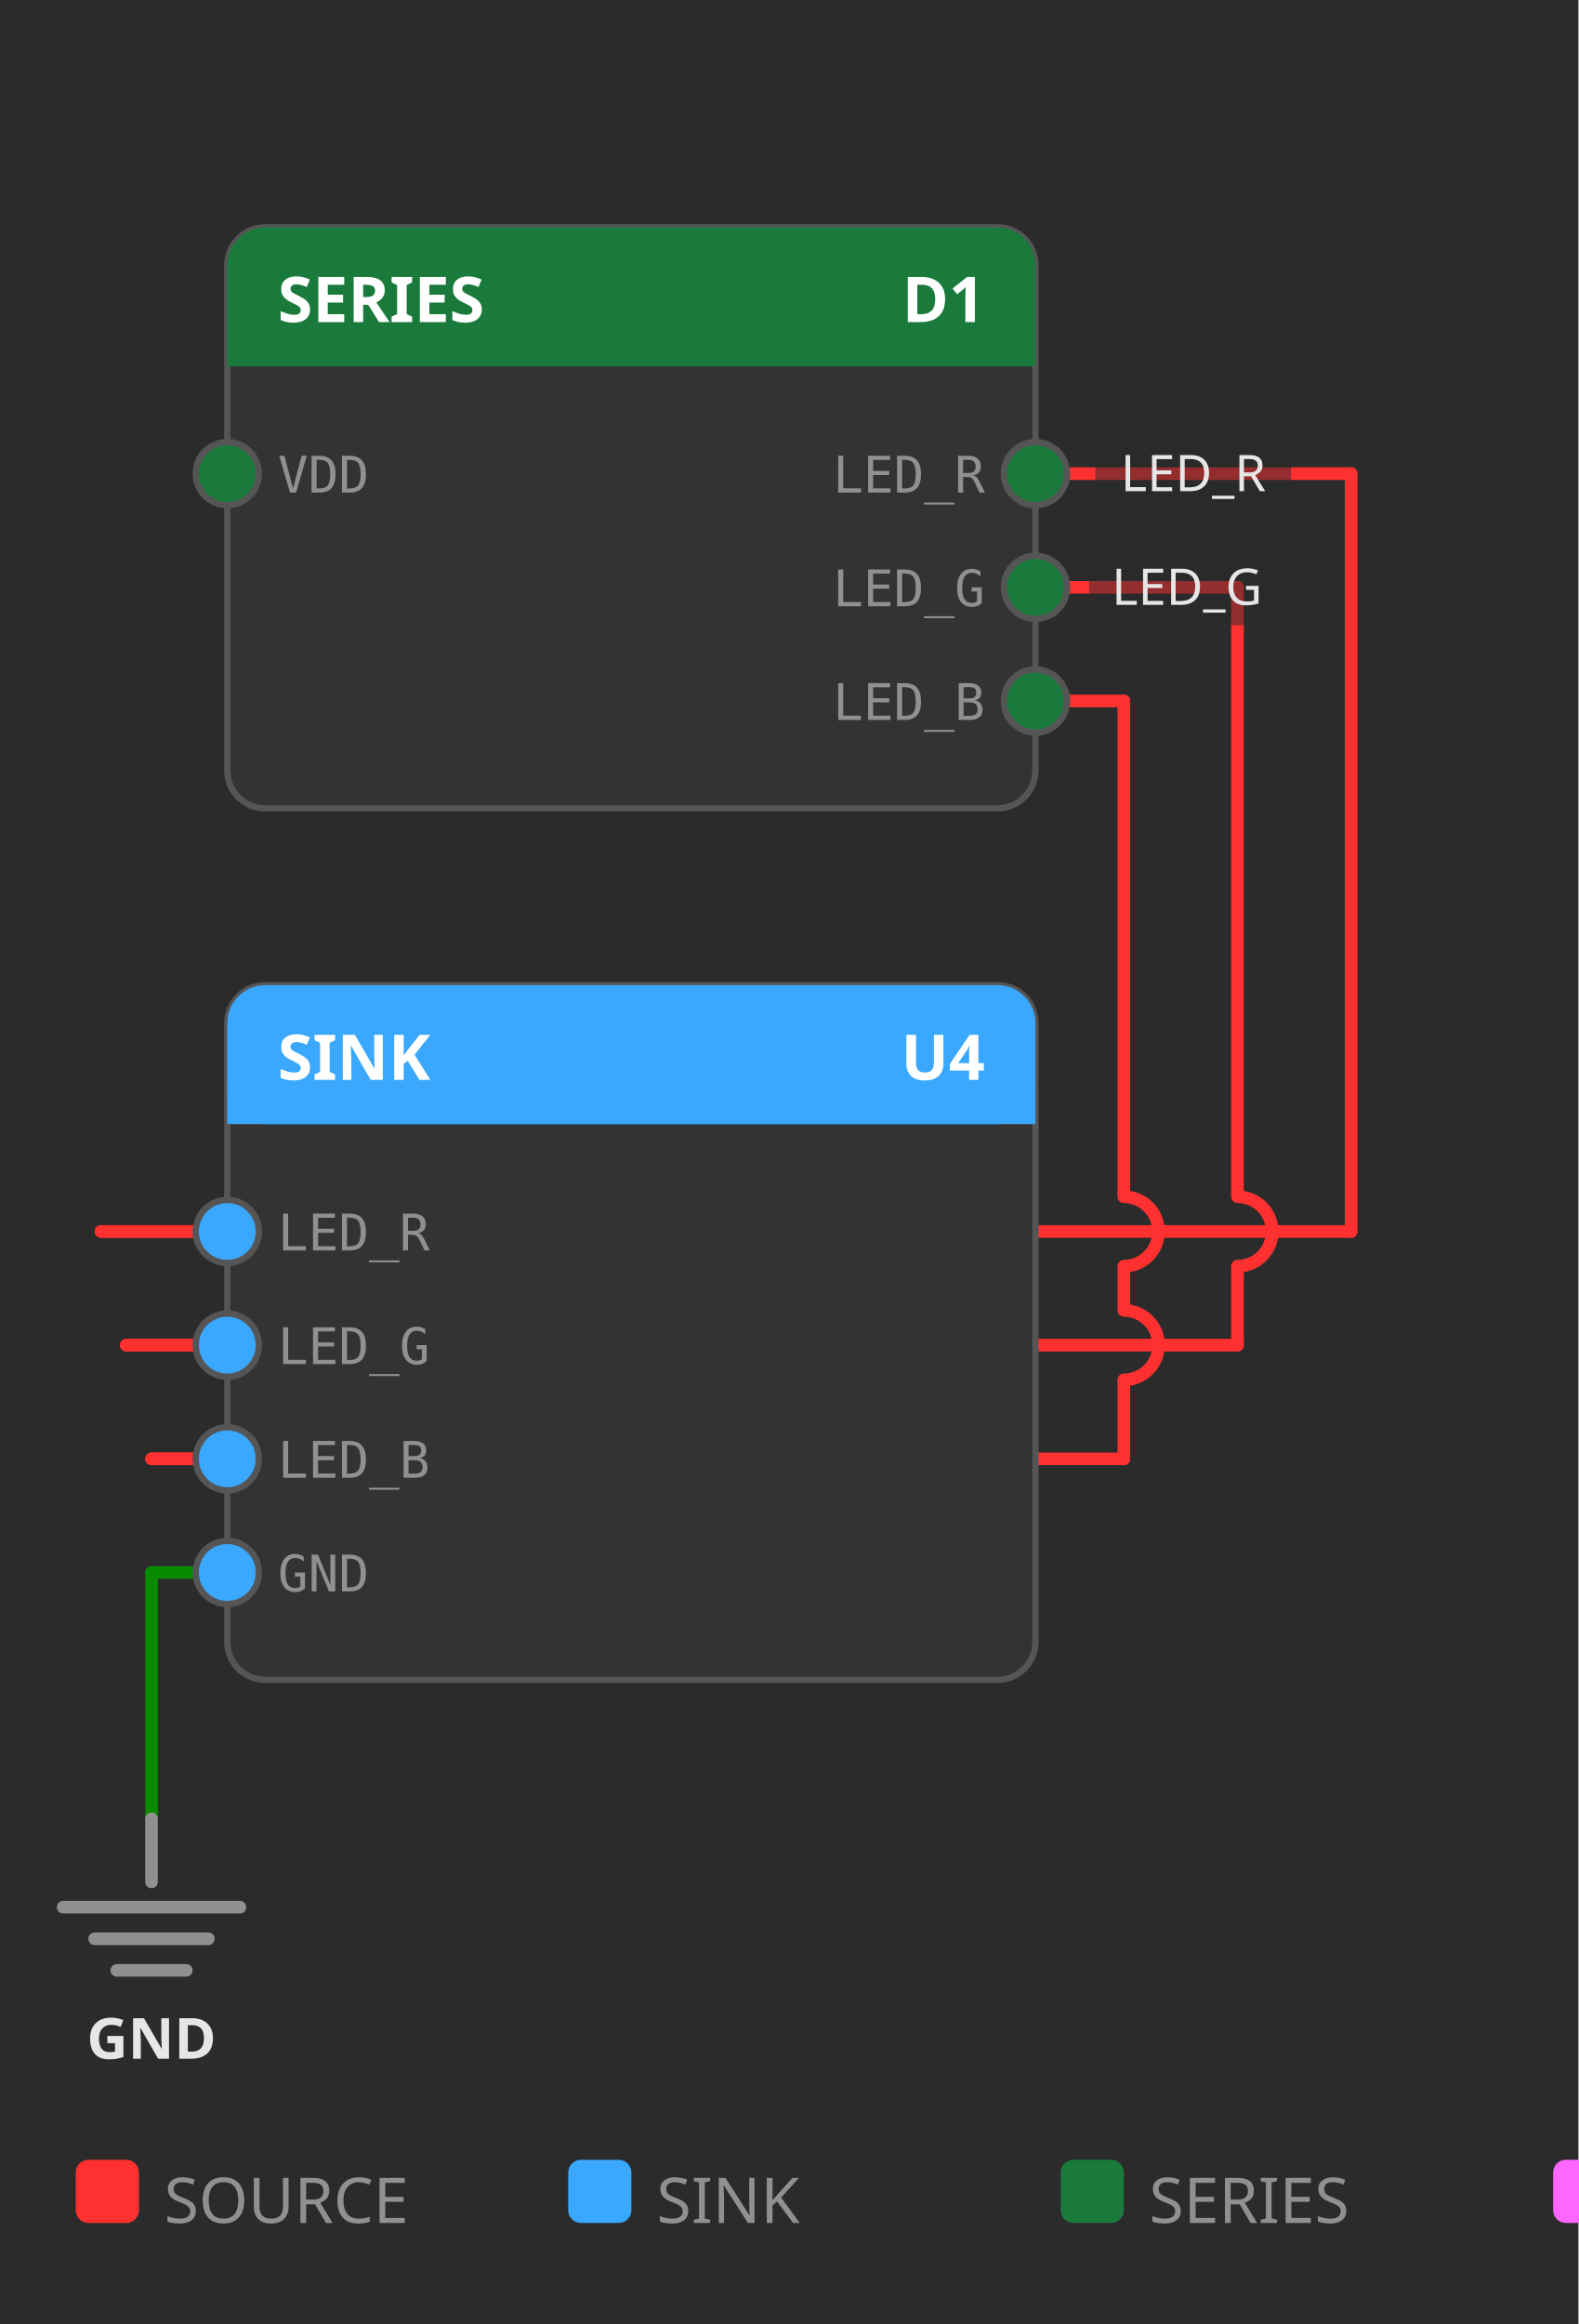
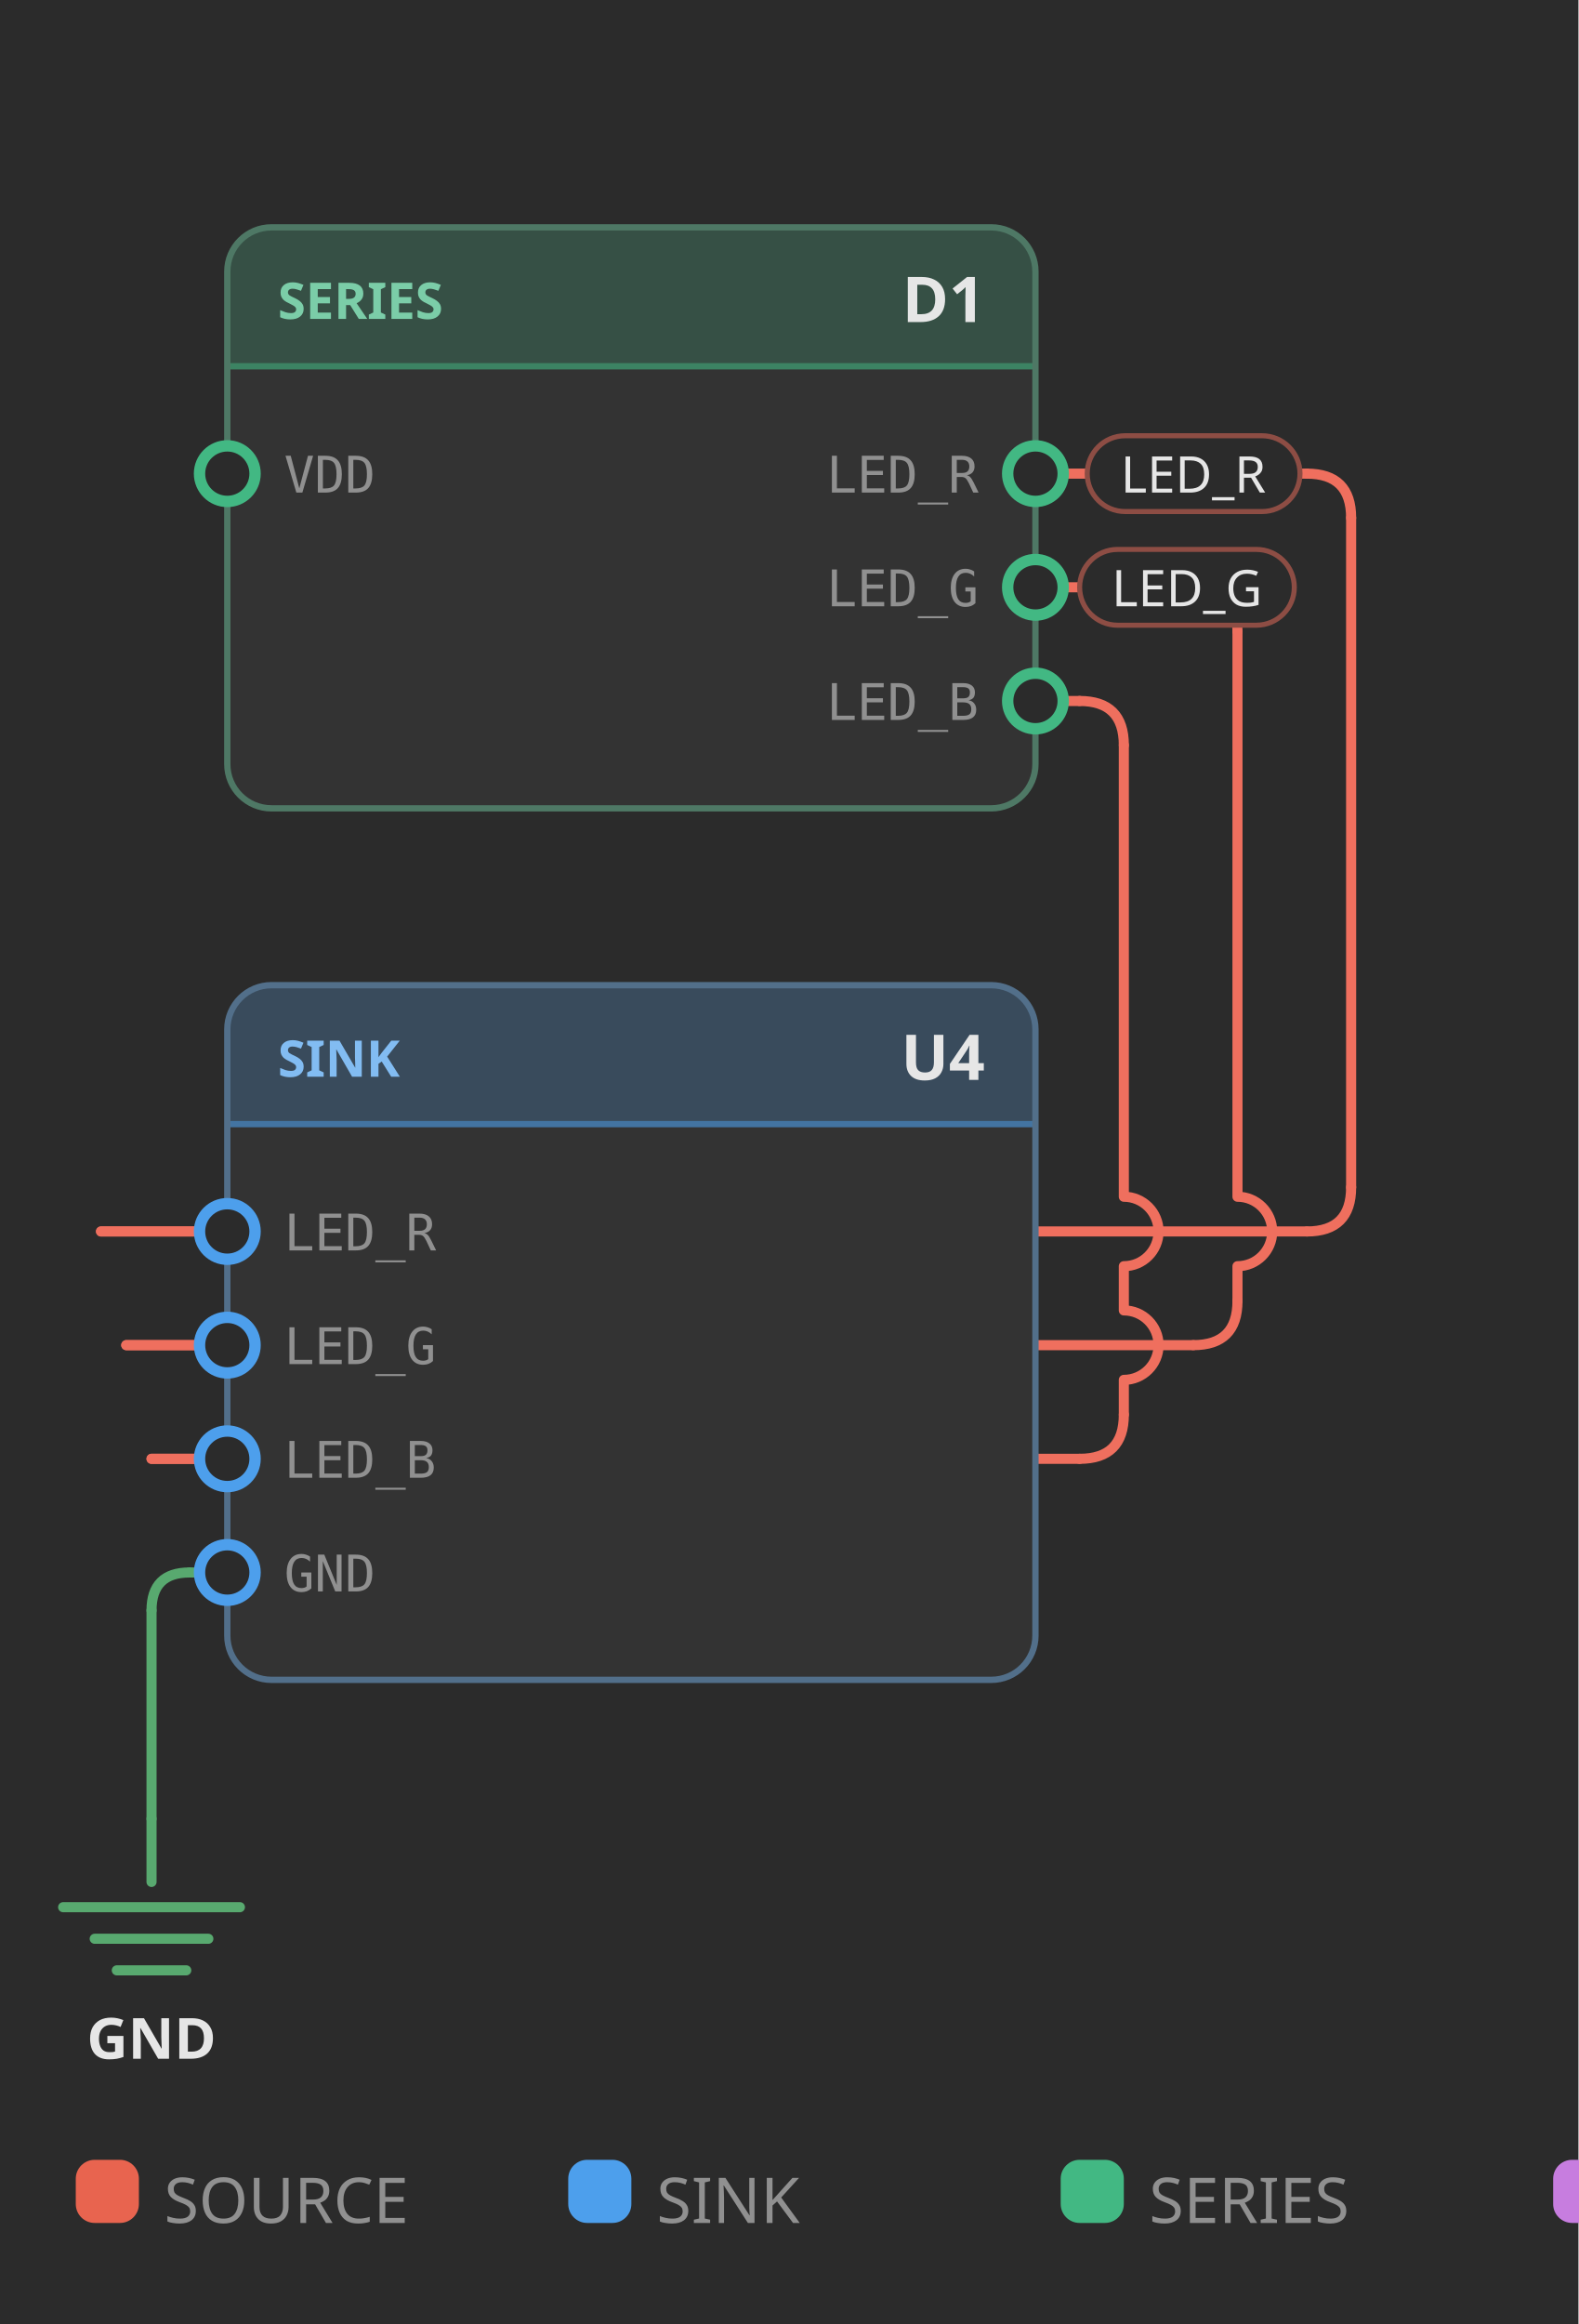
<svg xmlns="http://www.w3.org/2000/svg" width="250" height="368" viewBox="0 0 250 368">
  <rect width="100%" height="100%" fill="#2b2b2b" />
-   <line x1="164" y1="111" x2="178" y2="111" stroke="#ff3030" stroke-width="2" stroke-linecap="round" />
-   <line x1="24" y1="231" x2="178" y2="231" stroke="#ff3030" stroke-width="2" stroke-linecap="round" />
-   <line x1="24" y1="231" x2="36" y2="231" stroke="#ff3030" stroke-width="2" stroke-linecap="round" />
-   <line x1="164" y1="93" x2="196" y2="93" stroke="#ff3030" stroke-width="2" stroke-linecap="round" />
-   <line x1="20" y1="213" x2="196" y2="213" stroke="#ff3030" stroke-width="2" stroke-linecap="round" />
-   <line x1="20" y1="213" x2="36" y2="213" stroke="#ff3030" stroke-width="2" stroke-linecap="round" />
-   <line x1="164" y1="75" x2="214" y2="75" stroke="#ff3030" stroke-width="2" stroke-linecap="round" />
-   <line x1="16" y1="195" x2="214" y2="195" stroke="#ff3030" stroke-width="2" stroke-linecap="round" />
-   <line x1="16" y1="195" x2="36" y2="195" stroke="#ff3030" stroke-width="2" stroke-linecap="round" />
-   <line x1="24" y1="249" x2="36" y2="249" stroke="#088b00" stroke-width="2" stroke-linecap="round" />
-   <path d="M 178,111 V 189.5 A 5.5,5.5 0 0 1 178,200.5 V 207.5 A 5.5,5.5 0 0 1 178,218.5 V 231" fill="none" stroke="#ff3030" stroke-width="2" stroke-linecap="round" stroke-linejoin="round" />
-   <path d="M 196,93 V 189.5 A 5.5,5.5 0 0 1 196,200.5 V 213" fill="none" stroke="#ff3030" stroke-width="2" stroke-linecap="round" stroke-linejoin="round" />
-   <path d="M 214,75 V 195" fill="none" stroke="#ff3030" stroke-width="2" stroke-linecap="round" stroke-linejoin="round" />
-   <path d="M 24,249 V 288" fill="none" stroke="#088b00" stroke-width="2" stroke-linecap="round" stroke-linejoin="round" />
-   <line x1="24" y1="288" x2="24" y2="298" stroke="#909090" stroke-width="2" stroke-linecap="round" />
-   <line x1="10" y1="302" x2="38" y2="302" stroke="#909090" stroke-width="2" stroke-linecap="round" />
-   <line x1="15" y1="307" x2="33" y2="307" stroke="#909090" stroke-width="2" stroke-linecap="round" />
-   <line x1="18.5" y1="312" x2="29.5" y2="312" stroke="#909090" stroke-width="2" stroke-linecap="round" />
+   <path d="M 164,111 H 171" fill="none" stroke="#ef6f5e" stroke-width="1.6" stroke-linecap="round" stroke-linejoin="round" />
+   <path d="M 24,231 H 171" fill="none" stroke="#ef6f5e" stroke-width="1.6" stroke-linecap="round" stroke-linejoin="round" />
+   <path d="M 24,231 H 36" fill="none" stroke="#ef6f5e" stroke-width="1.6" stroke-linecap="round" stroke-linejoin="round" />
+   <path d="M 164,93 H 189" fill="none" stroke="#ef6f5e" stroke-width="1.6" stroke-linecap="round" stroke-linejoin="round" />
+   <path d="M 20,213 H 189" fill="none" stroke="#ef6f5e" stroke-width="1.6" stroke-linecap="round" stroke-linejoin="round" />
+   <path d="M 20,213 H 36" fill="none" stroke="#ef6f5e" stroke-width="1.6" stroke-linecap="round" stroke-linejoin="round" />
+   <path d="M 164,75 H 207" fill="none" stroke="#ef6f5e" stroke-width="1.6" stroke-linecap="round" stroke-linejoin="round" />
+   <path d="M 16,195 H 207" fill="none" stroke="#ef6f5e" stroke-width="1.6" stroke-linecap="round" stroke-linejoin="round" />
+   <path d="M 16,195 H 36" fill="none" stroke="#ef6f5e" stroke-width="1.6" stroke-linecap="round" stroke-linejoin="round" />
+   <path d="M 30,249 H 36" fill="none" stroke="#58a96f" stroke-width="1.6" stroke-linecap="round" stroke-linejoin="round" />
+   <path d="M 178,118 V 189.5 A 5.5,5.5 0 0 1 178,200.5 V 207.5 A 5.5,5.5 0 0 1 178,218.5 V 224" fill="none" stroke="#ef6f5e" stroke-width="1.6" stroke-linecap="round" stroke-linejoin="round" />
+   <path d="M 196,100 V 189.5 A 5.5,5.5 0 0 1 196,200.5 V 206" fill="none" stroke="#ef6f5e" stroke-width="1.6" stroke-linecap="round" stroke-linejoin="round" />
+   <path d="M 214,82 V 188" fill="none" stroke="#ef6f5e" stroke-width="1.6" stroke-linecap="round" stroke-linejoin="round" />
+   <path d="M 24,255 V 288" fill="none" stroke="#58a96f" stroke-width="1.6" stroke-linecap="round" stroke-linejoin="round" />
+   <path d="M 171,111 Q 178,111 178,118" fill="none" stroke="#ef6f5e" stroke-width="1.6" stroke-linecap="round" stroke-linejoin="round" />
+   <path d="M 171,231 Q 178,231 178,224" fill="none" stroke="#ef6f5e" stroke-width="1.6" stroke-linecap="round" stroke-linejoin="round" />
+   <path d="M 189,93 Q 196,93 196,100" fill="none" stroke="#ef6f5e" stroke-width="1.6" stroke-linecap="round" stroke-linejoin="round" />
+   <path d="M 189,213 Q 196,213 196,206" fill="none" stroke="#ef6f5e" stroke-width="1.6" stroke-linecap="round" stroke-linejoin="round" />
+   <path d="M 207,75 Q 214,75 214,82" fill="none" stroke="#ef6f5e" stroke-width="1.6" stroke-linecap="round" stroke-linejoin="round" />
+   <path d="M 207,195 Q 214,195 214,188" fill="none" stroke="#ef6f5e" stroke-width="1.6" stroke-linecap="round" stroke-linejoin="round" />
+   <path d="M 30,249 Q 24,249 24,255" fill="none" stroke="#58a96f" stroke-width="1.6" stroke-linecap="round" stroke-linejoin="round" />
+   <line x1="24" y1="288" x2="24" y2="298" stroke="#58a96f" stroke-width="1.6" stroke-linecap="round" />
+   <line x1="10" y1="302" x2="38" y2="302" stroke="#58a96f" stroke-width="1.6" stroke-linecap="round" />
+   <line x1="15" y1="307" x2="33" y2="307" stroke="#58a96f" stroke-width="1.6" stroke-linecap="round" />
+   <line x1="18.5" y1="312" x2="29.5" y2="312" stroke="#58a96f" stroke-width="1.6" stroke-linecap="round" />
  <text x="24" y="326" text-anchor="middle" fill="#e6e6e6" font-family="Segoe UI,sans-serif" font-size="9" font-weight="600">GND</text>
-   <rect class="topo-hit" data-label="D1" x="36" y="36" width="128" height="92" rx="6" fill="#333333" stroke="#555555" stroke-width="1" />
-   <rect x="36" y="36" width="128" height="22" rx="6" fill="#1a7a3c" />
-   <rect x="36" y="52" width="128" height="6" fill="#1a7a3c" />
-   <text x="44" y="51" fill="#ffffff" font-family="Segoe UI,sans-serif" font-size="10" font-weight="600">SERIES</text>
-   <text x="156" y="51" fill="#ffffff" text-anchor="end" font-family="Segoe UI,sans-serif" font-size="10" font-weight="600">D1</text>
-   <circle cx="36" cy="75" r="5" fill="#1a7a3c" stroke="#555555" stroke-width="1" />
-   <text x="44" y="78" text-anchor="start" fill="#909090" font-family="Consolas,monospace" font-size="8">VDD</text>
-   <circle cx="164" cy="75" r="5" fill="#1a7a3c" stroke="#555555" stroke-width="1" />
-   <text x="156" y="78" text-anchor="end" fill="#909090" font-family="Consolas,monospace" font-size="8">LED_R</text>
-   <circle cx="164" cy="93" r="5" fill="#1a7a3c" stroke="#555555" stroke-width="1" />
-   <text x="156" y="96" text-anchor="end" fill="#909090" font-family="Consolas,monospace" font-size="8">LED_G</text>
-   <circle cx="164" cy="111" r="5" fill="#1a7a3c" stroke="#555555" stroke-width="1" />
-   <text x="156" y="114" text-anchor="end" fill="#909090" font-family="Consolas,monospace" font-size="8">LED_B</text>
-   <rect class="topo-hit" data-label="U4" x="36" y="156" width="128" height="110" rx="6" fill="#333333" stroke="#555555" stroke-width="1" />
-   <rect x="36" y="156" width="128" height="22" rx="6" fill="#3aa8ff" />
-   <rect x="36" y="172" width="128" height="6" fill="#3aa8ff" />
-   <text x="44" y="171" fill="#ffffff" font-family="Segoe UI,sans-serif" font-size="10" font-weight="600">SINK</text>
-   <text x="156" y="171" fill="#ffffff" text-anchor="end" font-family="Segoe UI,sans-serif" font-size="10" font-weight="600">U4</text>
-   <circle cx="36" cy="195" r="5" fill="#3aa8ff" stroke="#555555" stroke-width="1" />
-   <text x="44" y="198" text-anchor="start" fill="#909090" font-family="Consolas,monospace" font-size="8">LED_R</text>
-   <circle cx="36" cy="213" r="5" fill="#3aa8ff" stroke="#555555" stroke-width="1" />
-   <text x="44" y="216" text-anchor="start" fill="#909090" font-family="Consolas,monospace" font-size="8">LED_G</text>
-   <circle cx="36" cy="231" r="5" fill="#3aa8ff" stroke="#555555" stroke-width="1" />
-   <text x="44" y="234" text-anchor="start" fill="#909090" font-family="Consolas,monospace" font-size="8">LED_B</text>
-   <circle cx="36" cy="249" r="5" fill="#3aa8ff" stroke="#555555" stroke-width="1" />
-   <text x="44" y="252" text-anchor="start" fill="#909090" font-family="Consolas,monospace" font-size="8">GND</text>
-   <rect x="172.5" y="87" width="31" height="12" fill="#2b2b2b" fill-opacity="0.5" stroke="none" rx="2" />
-   <text x="188" y="93" text-anchor="middle" dominant-baseline="middle" fill="#e6e6e6" font-family="Segoe UI,sans-serif" font-size="8">LED_G</text>
-   <rect x="173.5" y="69" width="31" height="12" fill="#2b2b2b" fill-opacity="0.5" stroke="none" rx="2" />
-   <text x="189" y="75" text-anchor="middle" dominant-baseline="middle" fill="#e6e6e6" font-family="Segoe UI,sans-serif" font-size="8">LED_R</text>
-   <rect x="12" y="342" width="10" height="10" rx="2" fill="#ff3030" />
+   <rect class="topo-hit" data-label="D1" x="36" y="36" width="128" height="92" rx="7" fill="#333333" />
+   <path d="M 36,58 V 43 Q 36,36 43,36 H 157 Q 164,36 164,43 V 58 Z" fill="#365045" />
+   <line x1="36" y1="58" x2="164" y2="58" stroke="#3c8363" />
+   <text class="topo-head" x="44" y="50.5" fill="#7bcda8" font-family="Segoe UI,sans-serif" font-size="8" font-weight="700">SERIES</text>
+   <text class="topo-head" x="156" y="51" text-anchor="end" fill="#e6e6e6" font-family="Segoe UI,sans-serif" font-size="10" font-weight="600">D1</text>
+   <rect x="36" y="36" width="128" height="92" rx="7" fill="none" stroke="#4e7865" stroke-width="1" />
+   <circle cx="36" cy="75" r="4.4" fill="#2b2b2b" stroke="#42b883" stroke-width="1.8" />
+   <text x="45" y="78" fill="#909090" font-family="Consolas,monospace" font-size="8">VDD</text>
+   <circle cx="164" cy="75" r="4.4" fill="#2b2b2b" stroke="#42b883" stroke-width="1.8" />
+   <text x="155" y="78" text-anchor="end" fill="#909090" font-family="Consolas,monospace" font-size="8">LED_R</text>
+   <circle cx="164" cy="93" r="4.4" fill="#2b2b2b" stroke="#42b883" stroke-width="1.8" />
+   <text x="155" y="96" text-anchor="end" fill="#909090" font-family="Consolas,monospace" font-size="8">LED_G</text>
+   <circle cx="164" cy="111" r="4.4" fill="#2b2b2b" stroke="#42b883" stroke-width="1.8" />
+   <text x="155" y="114" text-anchor="end" fill="#909090" font-family="Consolas,monospace" font-size="8">LED_B</text>
+   <rect class="topo-hit" data-label="U4" x="36" y="156" width="128" height="110" rx="7" fill="#333333" />
+   <path d="M 36,178 V 163 Q 36,156 43,156 H 157 Q 164,156 164,163 V 178 Z" fill="#394b5c" />
+   <line x1="36" y1="178" x2="164" y2="178" stroke="#4374a2" />
+   <text class="topo-head" x="44" y="170.5" fill="#82bcf2" font-family="Segoe UI,sans-serif" font-size="8" font-weight="700">SINK</text>
+   <text class="topo-head" x="156" y="171" text-anchor="end" fill="#e6e6e6" font-family="Segoe UI,sans-serif" font-size="10" font-weight="600">U4</text>
+   <rect x="36" y="156" width="128" height="110" rx="7" fill="none" stroke="#526f8a" stroke-width="1" />
+   <circle cx="36" cy="195" r="4.4" fill="#2b2b2b" stroke="#4d9fec" stroke-width="1.8" />
+   <text x="45" y="198" fill="#909090" font-family="Consolas,monospace" font-size="8">LED_R</text>
+   <circle cx="36" cy="213" r="4.4" fill="#2b2b2b" stroke="#4d9fec" stroke-width="1.8" />
+   <text x="45" y="216" fill="#909090" font-family="Consolas,monospace" font-size="8">LED_G</text>
+   <circle cx="36" cy="231" r="4.4" fill="#2b2b2b" stroke="#4d9fec" stroke-width="1.8" />
+   <text x="45" y="234" fill="#909090" font-family="Consolas,monospace" font-size="8">LED_B</text>
+   <circle cx="36" cy="249" r="4.4" fill="#2b2b2b" stroke="#4d9fec" stroke-width="1.8" />
+   <text x="45" y="252" fill="#909090" font-family="Consolas,monospace" font-size="8">GND</text>
+   <rect x="171" y="87" width="34" height="12" rx="6" fill="#2b2b2b" stroke="#8d4d44" stroke-width="0.8" />
+   <text x="188" y="96" text-anchor="middle" fill="#e6e6e6" font-family="Segoe UI,sans-serif" font-size="8">LED_G</text>
+   <rect x="172.2" y="69" width="33.7" height="12" rx="6" fill="#2b2b2b" stroke="#8d4d44" stroke-width="0.8" />
+   <text x="189" y="78" text-anchor="middle" fill="#e6e6e6" font-family="Segoe UI,sans-serif" font-size="8">LED_R</text>
+   <rect x="12" y="342" width="10" height="10" rx="3" fill="#e8644f" />
  <text x="26" y="352" fill="#909090" font-family="Segoe UI,sans-serif" font-size="10">SOURCE</text>
-   <rect x="90" y="342" width="10" height="10" rx="2" fill="#3aa8ff" />
+   <rect x="90" y="342" width="10" height="10" rx="3" fill="#4d9fec" />
  <text x="104" y="352" fill="#909090" font-family="Segoe UI,sans-serif" font-size="10">SINK</text>
-   <rect x="168" y="342" width="10" height="10" rx="2" fill="#1a7a3c" />
+   <rect x="168" y="342" width="10" height="10" rx="3" fill="#42b883" />
  <text x="182" y="352" fill="#909090" font-family="Segoe UI,sans-serif" font-size="10">SERIES</text>
-   <rect x="246" y="342" width="10" height="10" rx="2" fill="#ff66ff" />
+   <rect x="246" y="342" width="10" height="10" rx="3" fill="#c77ddf" />
  <text x="260" y="352" fill="#909090" font-family="Segoe UI,sans-serif" font-size="10">REGULATOR</text>
-   <line x1="324" y1="348" x2="342" y2="348" stroke="#909090" stroke-width="2" stroke-dasharray="5 4" />
+   <line x1="324" y1="348" x2="342" y2="348" stroke="#909090" stroke-width="1.6" stroke-dasharray="5 4" />
  <text x="348" y="352" fill="#909090" font-family="Segoe UI,sans-serif" font-size="10">extern</text>
</svg>
